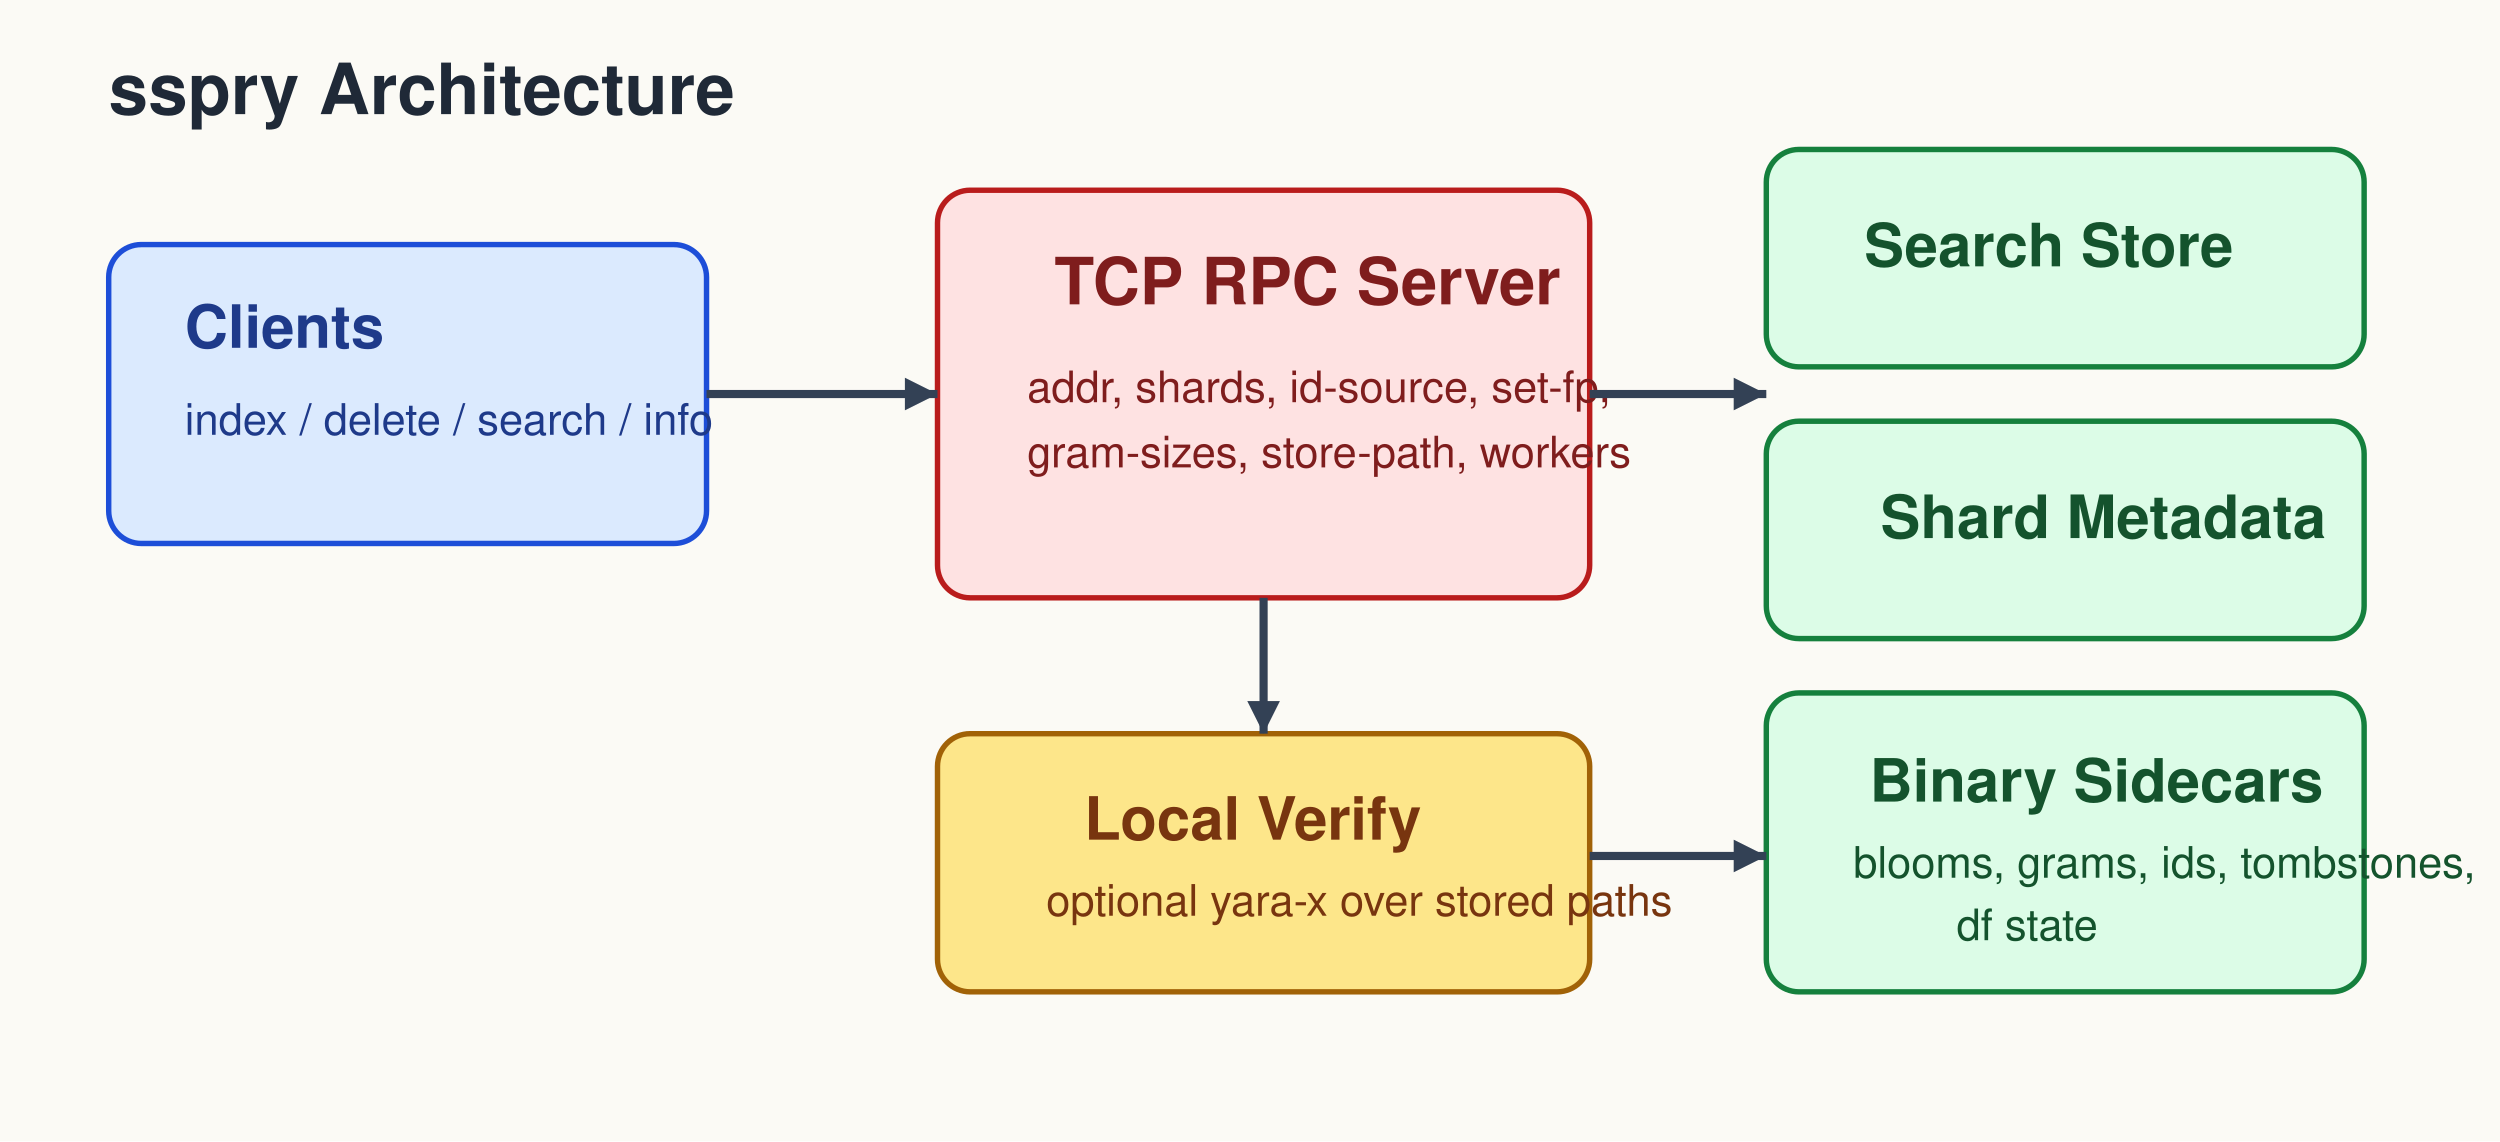
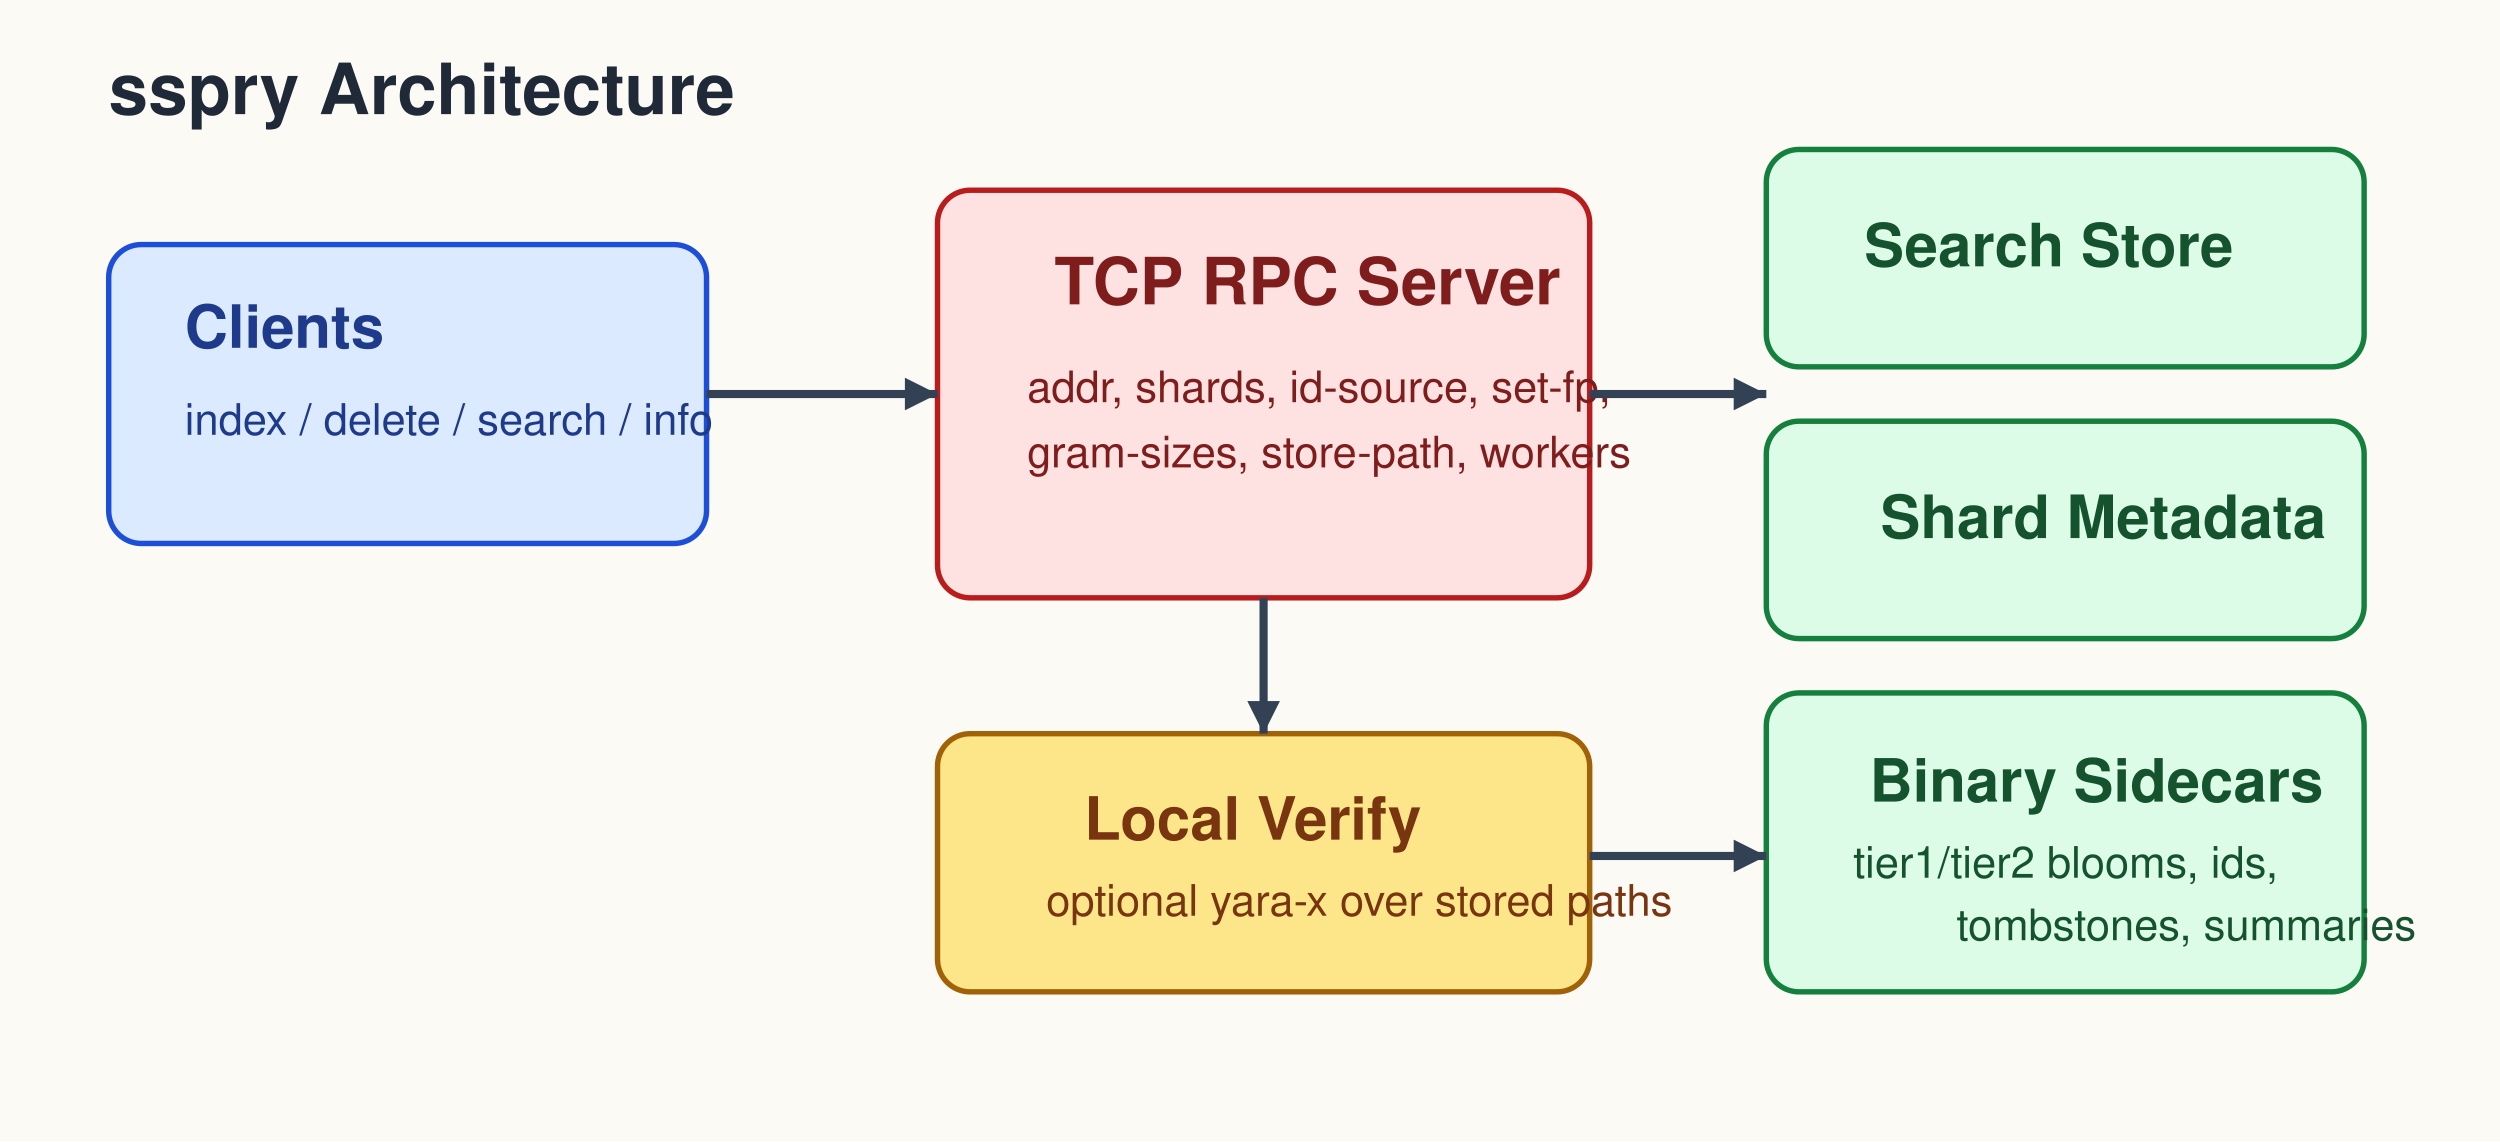
<svg xmlns="http://www.w3.org/2000/svg" width="920" height="420" viewBox="0 0 920 420">
  <rect width="920" height="420" fill="#fbfaf5" />
  <text x="40" y="42" font-family="Helvetica, Arial, sans-serif" font-size="26" font-weight="700" fill="#1f2937">sspry Architecture</text>
  <rect x="40" y="90" width="220" height="110" rx="12" fill="#dbeafe" stroke="#1d4ed8" stroke-width="2" />
  <text x="68" y="128" font-family="Helvetica, Arial, sans-serif" font-size="22" font-weight="700" fill="#1e3a8a">Clients</text>
  <text x="68" y="160" font-family="Helvetica, Arial, sans-serif" font-size="16" fill="#1e3a8a">index / delete / search / info</text>
  <rect x="345" y="70" width="240" height="150" rx="12" fill="#fee2e2" stroke="#b91c1c" stroke-width="2" />
  <text x="388" y="112" font-family="Helvetica, Arial, sans-serif" font-size="24" font-weight="700" fill="#7f1d1d">TCP RPC Server</text>
  <text x="378" y="148" font-family="Helvetica, Arial, sans-serif" font-size="16" fill="#7f1d1d">addr, shards, id-source, set-fp,</text>
  <text x="378" y="172" font-family="Helvetica, Arial, sans-serif" font-size="16" fill="#7f1d1d">gram-sizes, store-path, workers</text>
  <rect x="650" y="55" width="220" height="80" rx="12" fill="#dcfce7" stroke="#15803d" stroke-width="2" />
  <text x="686" y="98" font-family="Helvetica, Arial, sans-serif" font-size="22" font-weight="700" fill="#14532d">Search Store</text>
  <rect x="650" y="155" width="220" height="80" rx="12" fill="#dcfce7" stroke="#15803d" stroke-width="2" />
  <text x="692" y="198" font-family="Helvetica, Arial, sans-serif" font-size="22" font-weight="700" fill="#14532d">Shard Metadata</text>
  <rect x="650" y="255" width="220" height="110" rx="12" fill="#dcfce7" stroke="#15803d" stroke-width="2" />
  <text x="688" y="295" font-family="Helvetica, Arial, sans-serif" font-size="22" font-weight="700" fill="#14532d">Binary Sidecars</text>
-   <text x="682" y="323" font-family="Helvetica, Arial, sans-serif" font-size="16" fill="#14532d">blooms, grams, ids, tombstones,</text>
-   <text x="720" y="346" font-family="Helvetica, Arial, sans-serif" font-size="16" fill="#14532d">df state</text>
+   <text x="682" y="323" font-family="Helvetica, Arial, sans-serif" font-size="16" fill="#14532d">tier1/tier2 blooms, ids,</text>
+   <text x="720" y="346" font-family="Helvetica, Arial, sans-serif" font-size="16" fill="#14532d">tombstones, summaries</text>
  <rect x="345" y="270" width="240" height="95" rx="12" fill="#fde68a" stroke="#a16207" stroke-width="2" />
  <text x="399" y="309" font-family="Helvetica, Arial, sans-serif" font-size="22" font-weight="700" fill="#78350f">Local Verify</text>
  <text x="385" y="337" font-family="Helvetica, Arial, sans-serif" font-size="16" fill="#78350f">optional yara-x over stored paths</text>
  <path d="M260 145 H345" stroke="#334155" stroke-width="3" fill="none" />
  <polygon points="345,145 333,139 333,151" fill="#334155" />
  <path d="M585 145 H650" stroke="#334155" stroke-width="3" fill="none" />
  <polygon points="650,145 638,139 638,151" fill="#334155" />
  <path d="M585 315 H650" stroke="#334155" stroke-width="3" fill="none" />
  <polygon points="650,315 638,309 638,321" fill="#334155" />
  <path d="M465 220 V270" stroke="#334155" stroke-width="3" fill="none" />
  <polygon points="465,270 459,258 471,258" fill="#334155" />
</svg>
